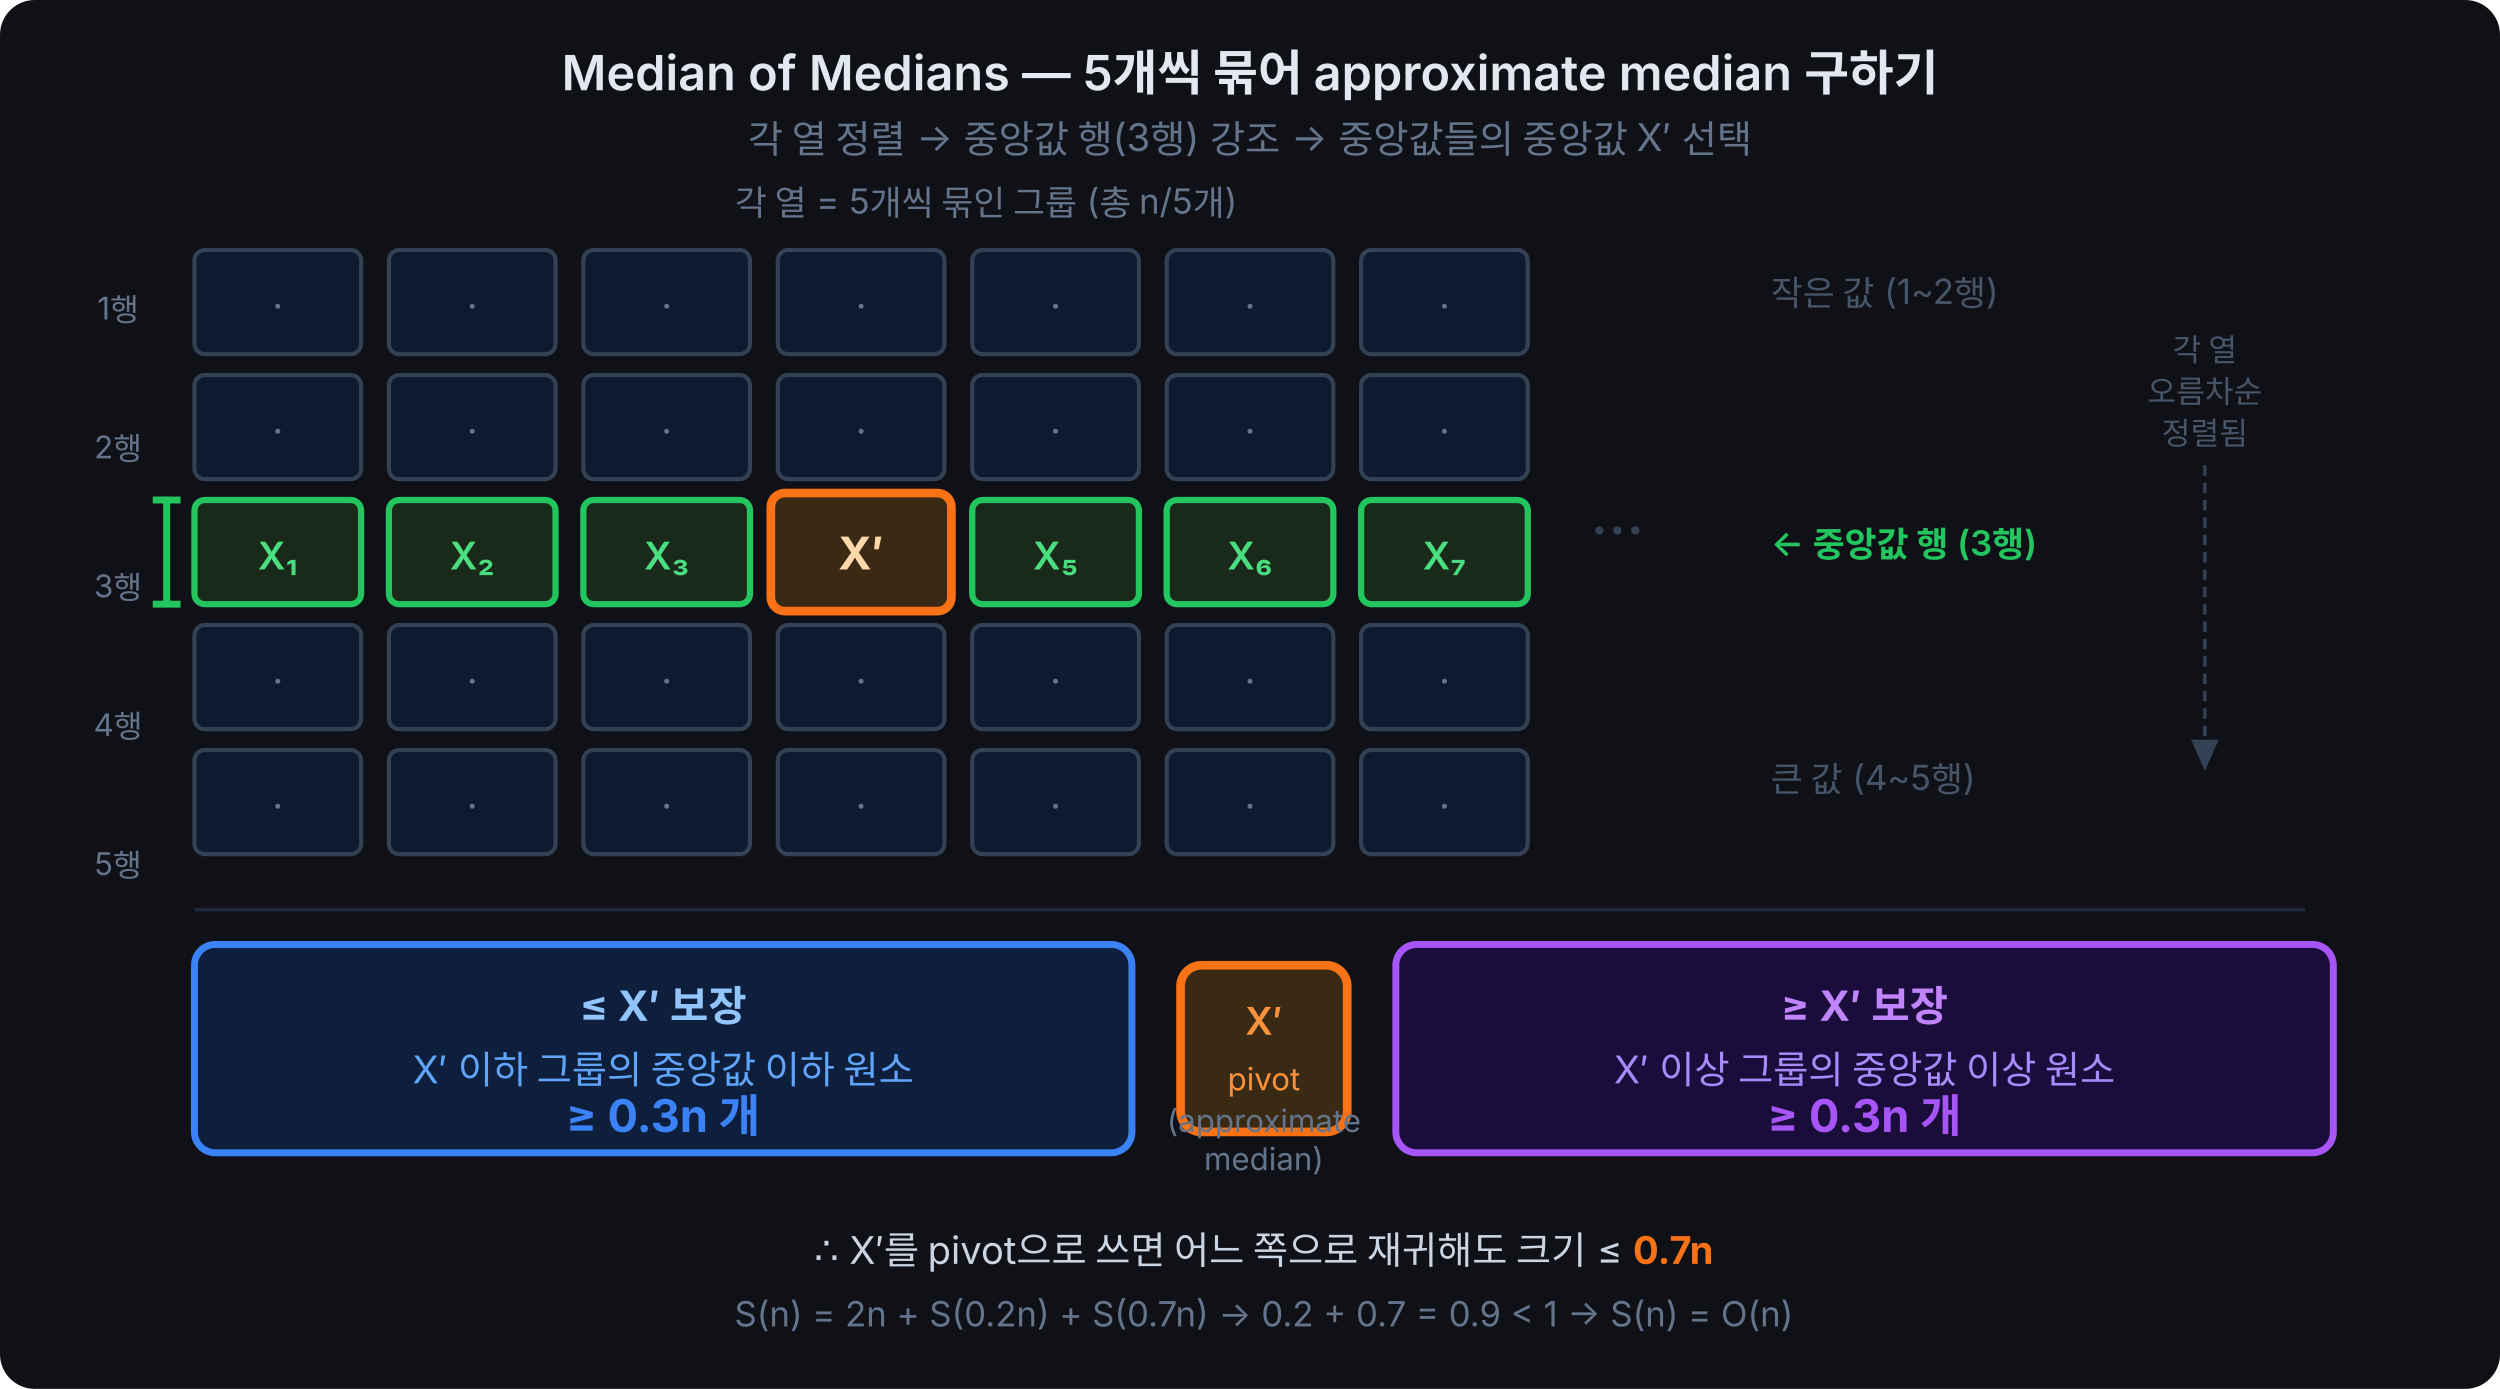
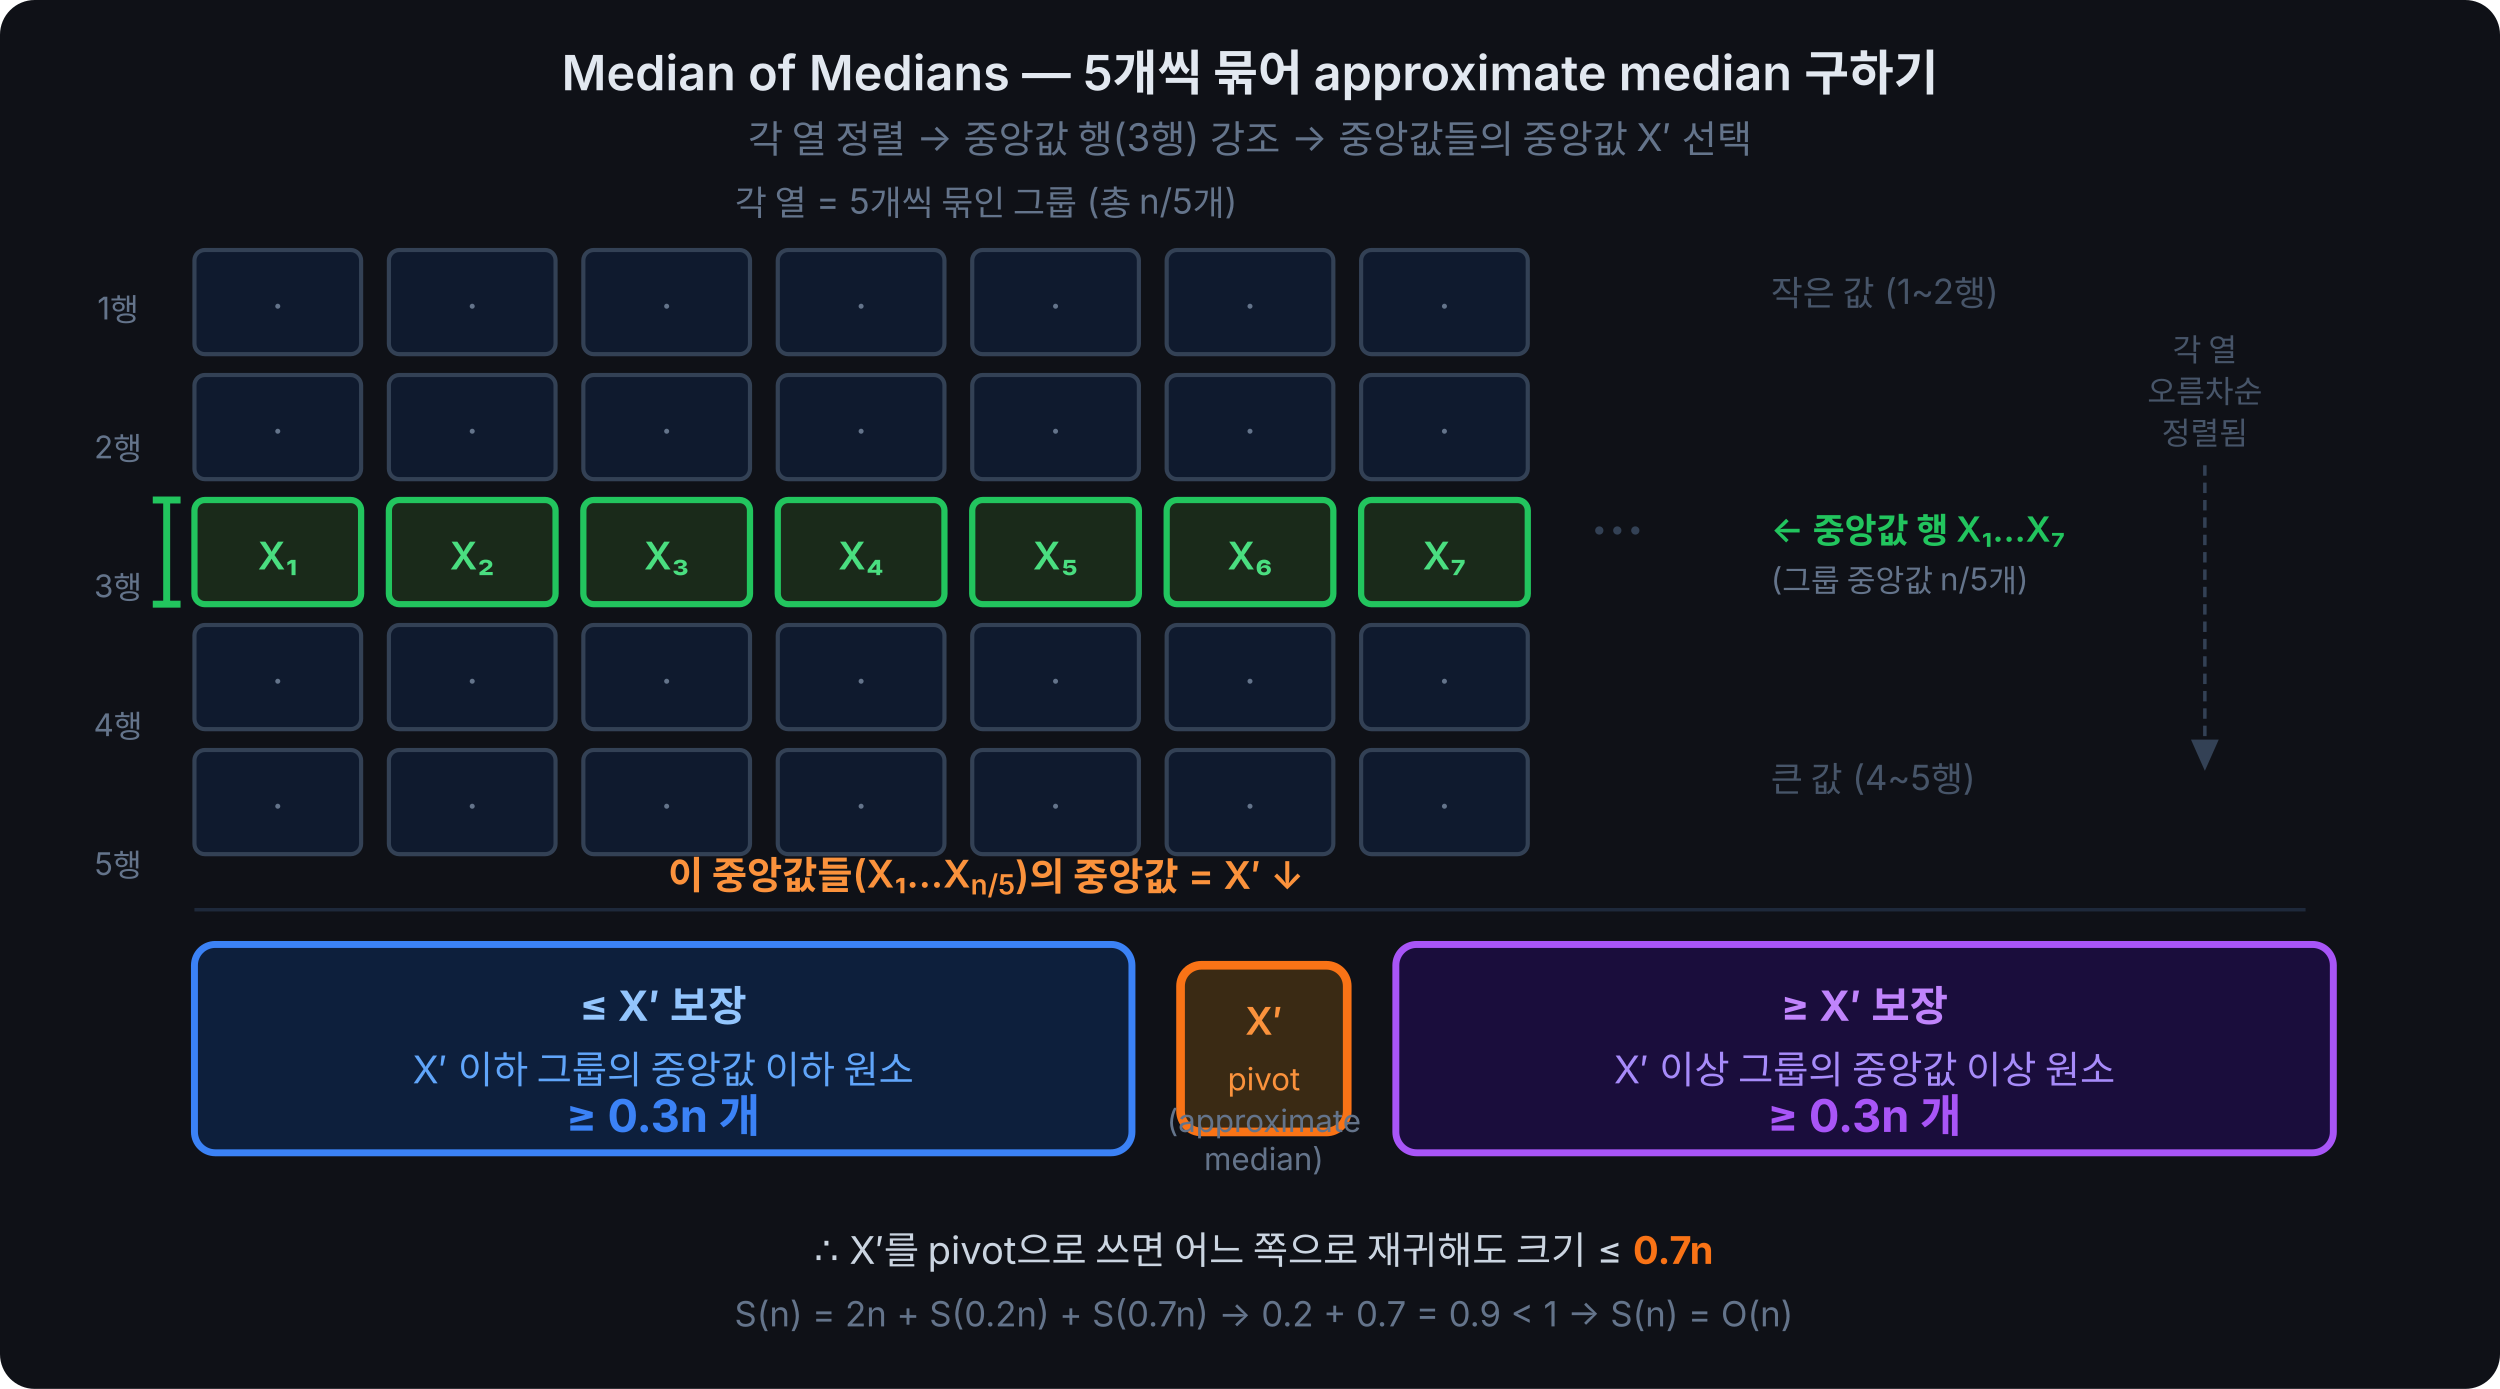
<svg xmlns="http://www.w3.org/2000/svg" viewBox="0 0 720 400" width="1080" height="600" font-family="system-ui,-apple-system,sans-serif">
  <rect width="720" height="400" rx="10" fill="#0f1117" />
  <text x="360" y="26" text-anchor="middle" fill="#e2e8f0" font-size="14" font-weight="600">Median of Medians — 5개씩 묶어 approximate median 구하기</text>
  <text x="360" y="44" text-anchor="middle" fill="#64748b" font-size="11">각 열 정렬 → 중앙값 행(3행) 강조 → 중앙값들의 중앙값 X′ 선택</text>
  <text x="34" y="92" text-anchor="middle" fill="#64748b" font-size="9">1행</text>
  <text x="34" y="132" text-anchor="middle" fill="#64748b" font-size="9">2행</text>
  <text x="34" y="172" text-anchor="middle" fill="#64748b" font-size="9">3행</text>
  <text x="34" y="212" text-anchor="middle" fill="#64748b" font-size="9">4행</text>
  <text x="34" y="252" text-anchor="middle" fill="#64748b" font-size="9">5행</text>
  <text x="284" y="62" text-anchor="middle" fill="#64748b" font-size="10">각 열 = 5개씩 묶인 그룹 (총 n/5개)</text>
  <rect x="56" y="72" width="48" height="30" rx="3" fill="#0f1a2e" stroke="#334155" stroke-width="1.2" />
  <text x="80" y="92" text-anchor="middle" fill="#64748b" font-size="11">·</text>
  <rect x="56" y="108" width="48" height="30" rx="3" fill="#0f1a2e" stroke="#334155" stroke-width="1.2" />
  <text x="80" y="128" text-anchor="middle" fill="#64748b" font-size="11">·</text>
  <rect x="56" y="144" width="48" height="30" rx="3" fill="#1a2a1a" stroke="#22c55e" stroke-width="1.8" />
  <text x="80" y="164" text-anchor="middle" fill="#4ade80" font-size="11" font-weight="600">X₁</text>
  <rect x="56" y="180" width="48" height="30" rx="3" fill="#0f1a2e" stroke="#334155" stroke-width="1.2" />
  <text x="80" y="200" text-anchor="middle" fill="#64748b" font-size="11">·</text>
  <rect x="56" y="216" width="48" height="30" rx="3" fill="#0f1a2e" stroke="#334155" stroke-width="1.2" />
  <text x="80" y="236" text-anchor="middle" fill="#64748b" font-size="11">·</text>
  <rect x="112" y="72" width="48" height="30" rx="3" fill="#0f1a2e" stroke="#334155" stroke-width="1.2" />
  <text x="136" y="92" text-anchor="middle" fill="#64748b" font-size="11">·</text>
  <rect x="112" y="108" width="48" height="30" rx="3" fill="#0f1a2e" stroke="#334155" stroke-width="1.2" />
  <text x="136" y="128" text-anchor="middle" fill="#64748b" font-size="11">·</text>
  <rect x="112" y="144" width="48" height="30" rx="3" fill="#1a2a1a" stroke="#22c55e" stroke-width="1.8" />
  <text x="136" y="164" text-anchor="middle" fill="#4ade80" font-size="11" font-weight="600">X₂</text>
  <rect x="112" y="180" width="48" height="30" rx="3" fill="#0f1a2e" stroke="#334155" stroke-width="1.2" />
  <text x="136" y="200" text-anchor="middle" fill="#64748b" font-size="11">·</text>
  <rect x="112" y="216" width="48" height="30" rx="3" fill="#0f1a2e" stroke="#334155" stroke-width="1.2" />
  <text x="136" y="236" text-anchor="middle" fill="#64748b" font-size="11">·</text>
  <rect x="168" y="72" width="48" height="30" rx="3" fill="#0f1a2e" stroke="#334155" stroke-width="1.2" />
  <text x="192" y="92" text-anchor="middle" fill="#64748b" font-size="11">·</text>
  <rect x="168" y="108" width="48" height="30" rx="3" fill="#0f1a2e" stroke="#334155" stroke-width="1.2" />
  <text x="192" y="128" text-anchor="middle" fill="#64748b" font-size="11">·</text>
  <rect x="168" y="144" width="48" height="30" rx="3" fill="#1a2a1a" stroke="#22c55e" stroke-width="1.8" />
  <text x="192" y="164" text-anchor="middle" fill="#4ade80" font-size="11" font-weight="600">X₃</text>
  <rect x="168" y="180" width="48" height="30" rx="3" fill="#0f1a2e" stroke="#334155" stroke-width="1.2" />
  <text x="192" y="200" text-anchor="middle" fill="#64748b" font-size="11">·</text>
  <rect x="168" y="216" width="48" height="30" rx="3" fill="#0f1a2e" stroke="#334155" stroke-width="1.2" />
  <text x="192" y="236" text-anchor="middle" fill="#64748b" font-size="11">·</text>
  <rect x="224" y="72" width="48" height="30" rx="3" fill="#0f1a2e" stroke="#334155" stroke-width="1.2" />
  <text x="248" y="92" text-anchor="middle" fill="#64748b" font-size="11">·</text>
  <rect x="224" y="108" width="48" height="30" rx="3" fill="#0f1a2e" stroke="#334155" stroke-width="1.2" />
  <text x="248" y="128" text-anchor="middle" fill="#64748b" font-size="11">·</text>
-   <rect x="222" y="142" width="52" height="34" rx="4" fill="#3a2a14" stroke="#f97316" stroke-width="2.5" />
-   <text x="248" y="164" text-anchor="middle" fill="#fed7aa" font-size="13" font-weight="700">X′</text>
+   <rect x="224" y="144" width="48" height="30" rx="3" fill="#1a2a1a" stroke="#22c55e" stroke-width="1.8" />
+   <text x="248" y="164" text-anchor="middle" fill="#4ade80" font-size="11" font-weight="600">X₄</text>
  <rect x="224" y="180" width="48" height="30" rx="3" fill="#0f1a2e" stroke="#334155" stroke-width="1.2" />
  <text x="248" y="200" text-anchor="middle" fill="#64748b" font-size="11">·</text>
  <rect x="224" y="216" width="48" height="30" rx="3" fill="#0f1a2e" stroke="#334155" stroke-width="1.2" />
  <text x="248" y="236" text-anchor="middle" fill="#64748b" font-size="11">·</text>
  <rect x="280" y="72" width="48" height="30" rx="3" fill="#0f1a2e" stroke="#334155" stroke-width="1.2" />
  <text x="304" y="92" text-anchor="middle" fill="#64748b" font-size="11">·</text>
  <rect x="280" y="108" width="48" height="30" rx="3" fill="#0f1a2e" stroke="#334155" stroke-width="1.2" />
  <text x="304" y="128" text-anchor="middle" fill="#64748b" font-size="11">·</text>
  <rect x="280" y="144" width="48" height="30" rx="3" fill="#1a2a1a" stroke="#22c55e" stroke-width="1.8" />
  <text x="304" y="164" text-anchor="middle" fill="#4ade80" font-size="11" font-weight="600">X₅</text>
  <rect x="280" y="180" width="48" height="30" rx="3" fill="#0f1a2e" stroke="#334155" stroke-width="1.2" />
  <text x="304" y="200" text-anchor="middle" fill="#64748b" font-size="11">·</text>
  <rect x="280" y="216" width="48" height="30" rx="3" fill="#0f1a2e" stroke="#334155" stroke-width="1.2" />
  <text x="304" y="236" text-anchor="middle" fill="#64748b" font-size="11">·</text>
  <rect x="336" y="72" width="48" height="30" rx="3" fill="#0f1a2e" stroke="#334155" stroke-width="1.2" />
  <text x="360" y="92" text-anchor="middle" fill="#64748b" font-size="11">·</text>
  <rect x="336" y="108" width="48" height="30" rx="3" fill="#0f1a2e" stroke="#334155" stroke-width="1.2" />
  <text x="360" y="128" text-anchor="middle" fill="#64748b" font-size="11">·</text>
  <rect x="336" y="144" width="48" height="30" rx="3" fill="#1a2a1a" stroke="#22c55e" stroke-width="1.8" />
  <text x="360" y="164" text-anchor="middle" fill="#4ade80" font-size="11" font-weight="600">X₆</text>
  <rect x="336" y="180" width="48" height="30" rx="3" fill="#0f1a2e" stroke="#334155" stroke-width="1.2" />
  <text x="360" y="200" text-anchor="middle" fill="#64748b" font-size="11">·</text>
  <rect x="336" y="216" width="48" height="30" rx="3" fill="#0f1a2e" stroke="#334155" stroke-width="1.2" />
  <text x="360" y="236" text-anchor="middle" fill="#64748b" font-size="11">·</text>
  <rect x="392" y="72" width="48" height="30" rx="3" fill="#0f1a2e" stroke="#334155" stroke-width="1.2" />
  <text x="416" y="92" text-anchor="middle" fill="#64748b" font-size="11">·</text>
  <rect x="392" y="108" width="48" height="30" rx="3" fill="#0f1a2e" stroke="#334155" stroke-width="1.2" />
  <text x="416" y="128" text-anchor="middle" fill="#64748b" font-size="11">·</text>
  <rect x="392" y="144" width="48" height="30" rx="3" fill="#1a2a1a" stroke="#22c55e" stroke-width="1.8" />
  <text x="416" y="164" text-anchor="middle" fill="#4ade80" font-size="11" font-weight="600">X₇</text>
  <rect x="392" y="180" width="48" height="30" rx="3" fill="#0f1a2e" stroke="#334155" stroke-width="1.2" />
  <text x="416" y="200" text-anchor="middle" fill="#64748b" font-size="11">·</text>
  <rect x="392" y="216" width="48" height="30" rx="3" fill="#0f1a2e" stroke="#334155" stroke-width="1.2" />
  <text x="416" y="236" text-anchor="middle" fill="#64748b" font-size="11">·</text>
  <text x="458" y="159" fill="#334155" font-size="18">···</text>
  <text x="510" y="88" fill="#475569" font-size="10" text-anchor="start">작은 값 (1~2행)</text>
-   <text x="510" y="160" fill="#22c55e" font-size="10" font-weight="600" text-anchor="start">← 중앙값 행 (3행)</text>
+   <text x="510" y="156" fill="#22c55e" font-size="10" font-weight="600" text-anchor="start">← 중앙값 행 X₁…X₇</text>
+   <text x="510" y="170" fill="#64748b" font-size="9" text-anchor="start">(그룹 중앙값 n/5개)</text>
  <text x="510" y="228" fill="#475569" font-size="10" text-anchor="start">큰 값 (4~5행)</text>
  <line x1="48" y1="144" x2="48" y2="174" stroke="#22c55e" stroke-width="2" />
  <line x1="44" y1="144" x2="52" y2="144" stroke="#22c55e" stroke-width="2" />
  <line x1="44" y1="174" x2="52" y2="174" stroke="#22c55e" stroke-width="2" />
  <text x="635" y="104" text-anchor="middle" fill="#475569" font-size="9">각 열</text>
  <text x="635" y="116" text-anchor="middle" fill="#475569" font-size="9">오름차순</text>
  <text x="635" y="128" text-anchor="middle" fill="#475569" font-size="9">정렬됨</text>
  <line x1="635" y1="134" x2="635" y2="218" stroke="#334155" stroke-width="1" stroke-dasharray="3 2" />
  <polygon points="635,222 631,213 639,213" fill="#334155" />
+   <text x="284" y="256" text-anchor="middle" fill="#fb923c" font-size="11" font-weight="600">이 중앙값들(X₁…X<tspan baseline-shift="sub" font-size="8">n/5</tspan>)의 중앙값 = X′  ↓</text>
  <line x1="56" y1="262" x2="664" y2="262" stroke="#1e293b" stroke-width="1" />
  <rect x="56" y="272" width="270" height="60" rx="6" fill="#0d1f3c" stroke="#3b82f6" stroke-width="2" />
  <text x="191" y="294" text-anchor="middle" fill="#93c5fd" font-size="12" font-weight="700">≤ X′ 보장</text>
  <text x="191" y="312" text-anchor="middle" fill="#60a5fa" font-size="11">X′ 이하 그룹의 중앙값 이하 원소</text>
  <text x="191" y="326" text-anchor="middle" fill="#3b82f6" font-size="13" font-weight="700">≥ 0.3n 개</text>
  <rect x="340" y="278" width="48" height="48" rx="6" fill="#3a2a14" stroke="#f97316" stroke-width="2.5" />
  <text x="364" y="298" text-anchor="middle" fill="#fb923c" font-size="11" font-weight="600">X′</text>
  <text x="364" y="314" text-anchor="middle" fill="#fb923c" font-size="9">pivot</text>
  <text x="364" y="326" text-anchor="middle" fill="#64748b" font-size="9">(approximate</text>
  <text x="364" y="337" text-anchor="middle" fill="#64748b" font-size="9">median)</text>
  <rect x="402" y="272" width="270" height="60" rx="6" fill="#1a0d3c" stroke="#a855f7" stroke-width="2" />
  <text x="537" y="294" text-anchor="middle" fill="#c084fc" font-size="12" font-weight="700">≥ X′ 보장</text>
  <text x="537" y="312" text-anchor="middle" fill="#a78bfa" font-size="11">X′ 이상 그룹의 중앙값 이상 원소</text>
  <text x="537" y="326" text-anchor="middle" fill="#a855f7" font-size="13" font-weight="700">≥ 0.3n 개</text>
  <text x="364" y="364" text-anchor="middle" fill="#cbd5e1" font-size="11">∴ X′를 pivot으로 쓰면 어느 쪽으로 재귀해도 크기 ≤ <tspan fill="#f97316" font-weight="700">0.7n</tspan>
  </text>
  <text x="364" y="382" text-anchor="middle" fill="#64748b" font-size="10">S(n) = 2n + S(0.2n) + S(0.7n)  →  0.2 + 0.7 = 0.9 &lt; 1  →  S(n) = O(n)</text>
</svg>
